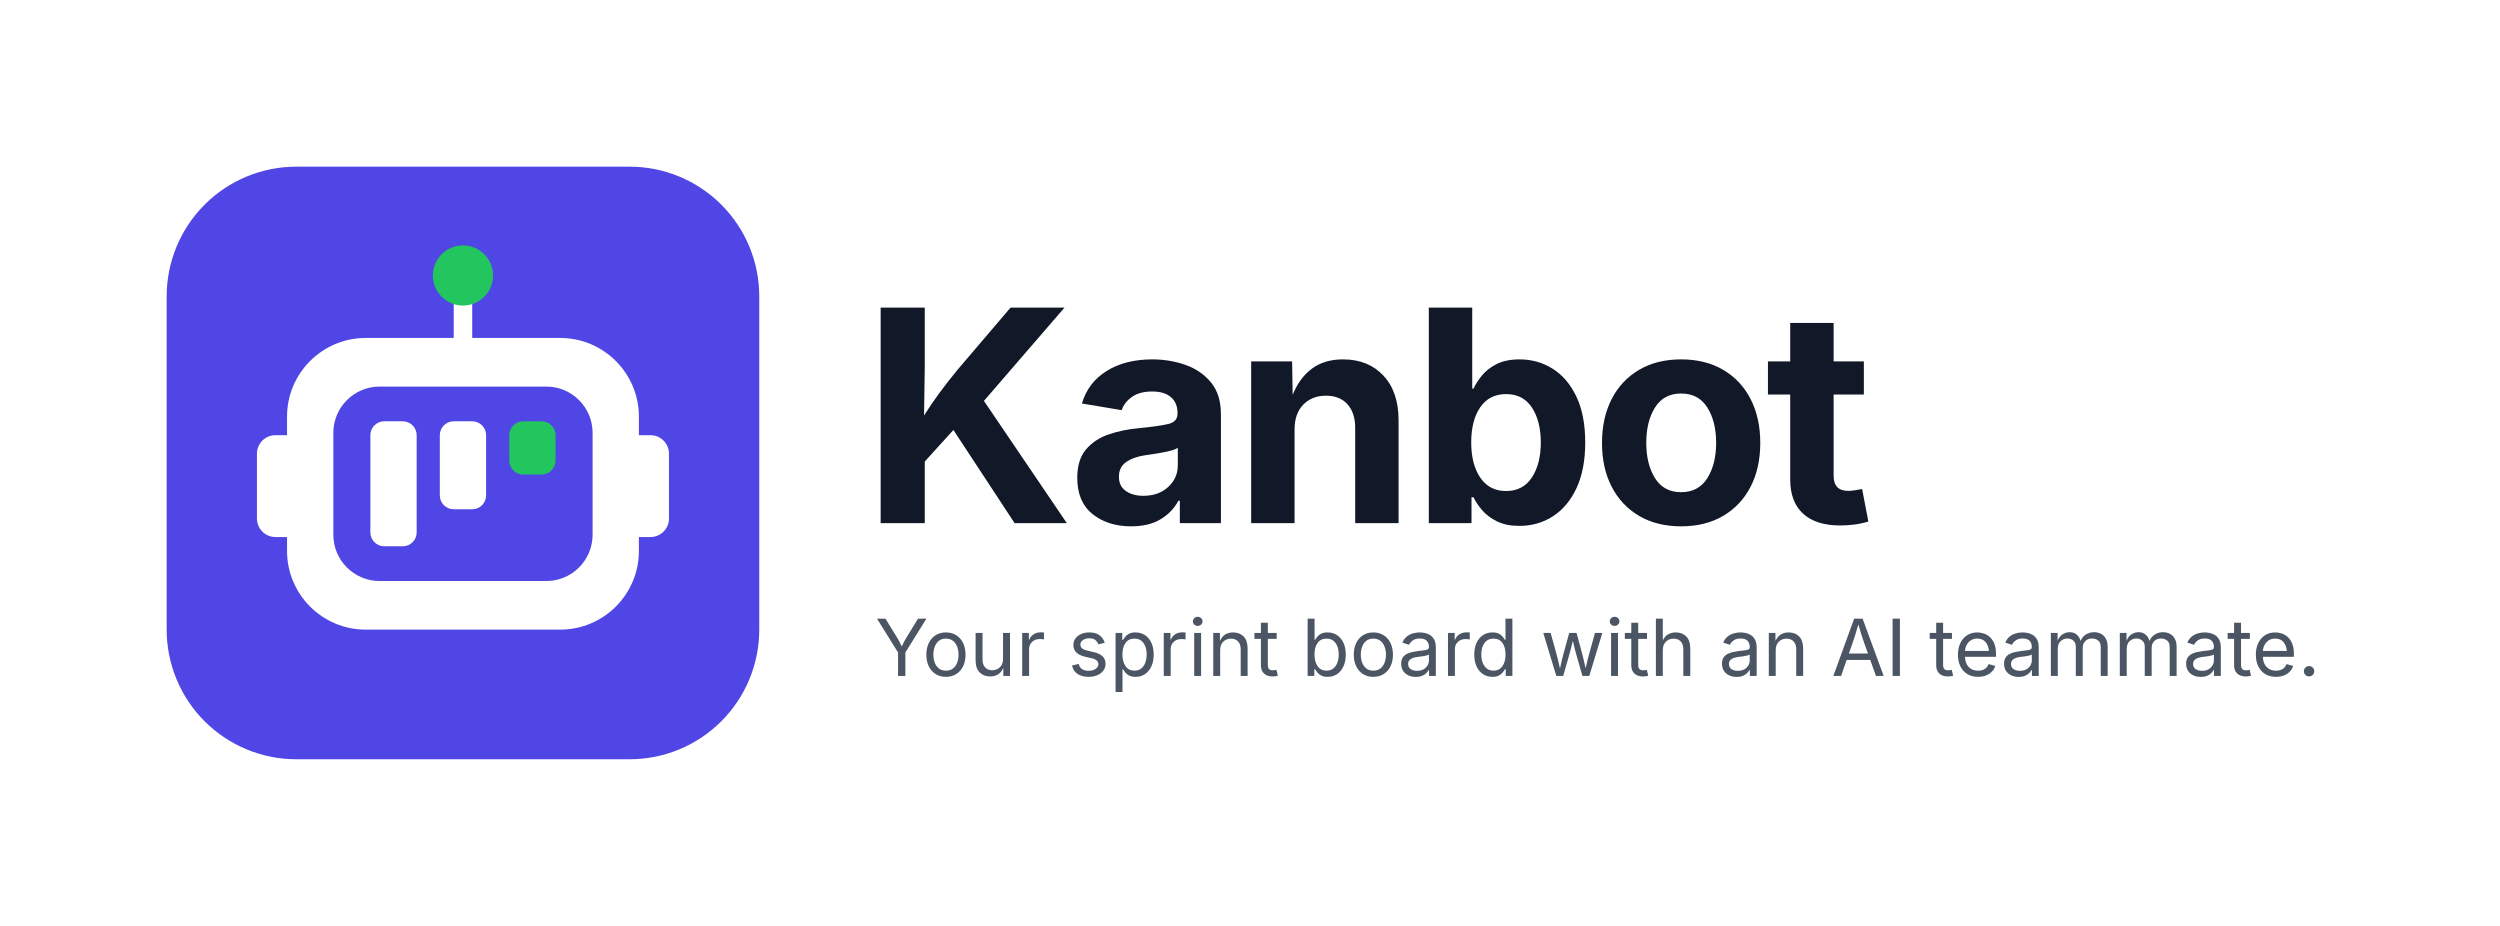
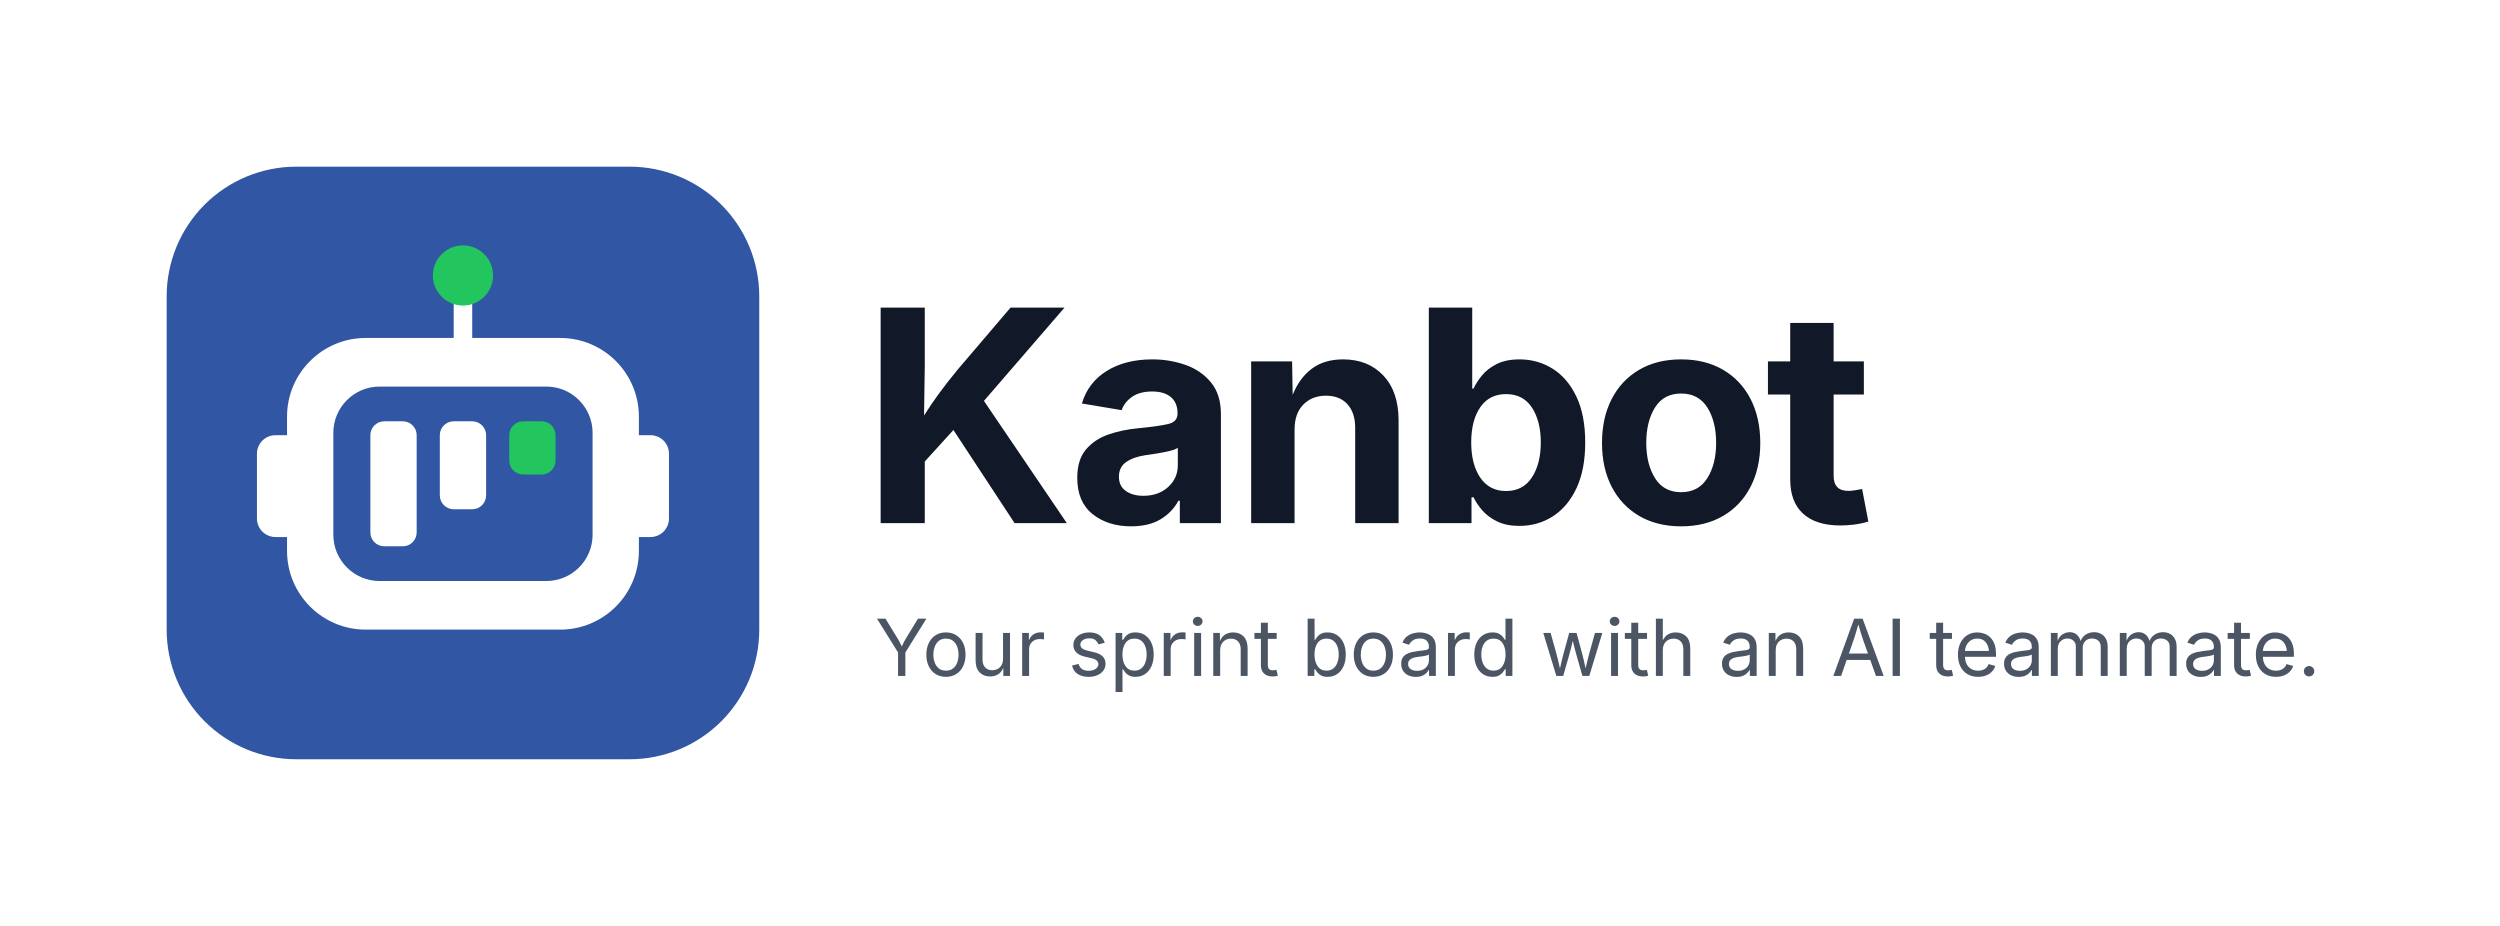
<svg xmlns="http://www.w3.org/2000/svg" width="1080" height="400" viewBox="0 0 1080 400" fill="none">
  <g>
    <g clip-path="url(#clip1)">
      <path transform="matrix(1 0 0 1 0 0)" d="M0 0L1200 0L1200 400L0 400Z" fill="#FFFFFF" />
    </g>
    <g>
      <g clip-path="url(#clip1)">
-         <path transform="matrix(1 0 0 1 72 72)" d="M56 0L200 0C214.852 0 229.096 5.9 239.598 16.402C250.1 26.904 256 41.148 256 56L256 56L256 200C256 214.852 250.1 229.096 239.598 239.598C229.096 250.1 214.852 256 200 256L200 256L56 256C41.148 256 26.904 250.1 16.402 239.598C5.9 229.096 0 214.852 0 200L0 200L0 56C0 41.148 5.9 26.904 16.402 16.402C26.904 5.9 41.148 0 56 0L56 0Z" fill="#4F46E5" />
+         <path transform="matrix(1 0 0 1 72 72)" d="M56 0L200 0C214.852 0 229.096 5.9 239.598 16.402C250.1 26.904 256 41.148 256 56L256 56L256 200C256 214.852 250.1 229.096 239.598 239.598C229.096 250.1 214.852 256 200 256L200 256L56 256C41.148 256 26.904 250.1 16.402 239.598C5.9 229.096 0 214.852 0 200L0 200L0 56C0 41.148 5.9 26.904 16.402 16.402C26.904 5.9 41.148 0 56 0L56 0Z" fill="#3156A3" />
      </g>
      <g clip-path="url(#clip1)">
        <path transform="matrix(1 0 0 1 196 122)" d="M4 0L4 0C6.209 0 8 1.791 8 4L8 4L8 26C8 28.209 6.209 30 4 30L4 30L4 30C1.791 30 0 28.209 0 26L0 26L0 4C0 1.791 1.791 0 4 0L4 0Z" fill="#FFFFFF" />
      </g>
      <g clip-path="url(#clip1)">
        <path transform="matrix(1 0 0 1 187 106)" d="M26 13C26 20.18 20.18 26 13 26C5.82 26 0 20.18 0 13C0 5.82 5.82 0 13 0C20.18 0 26 5.82 26 13" fill="#22C55E" />
      </g>
      <g clip-path="url(#clip1)">
        <path transform="matrix(1 0 0 1 111 188)" d="M8 0L14 0C18.418 0 22 3.582 22 8L22 8L22 36C22 40.418 18.418 44 14 44L14 44L8 44C3.582 44 0 40.418 0 36L0 36L0 8C0 3.582 3.582 0 8 0L8 0Z" fill="#FFFFFF" />
      </g>
      <g clip-path="url(#clip1)">
        <path transform="matrix(1 0 0 1 267 188)" d="M8 0L14 0C18.418 0 22 3.582 22 8L22 8L22 36C22 40.418 18.418 44 14 44L14 44L8 44C3.582 44 0 40.418 0 36L0 36L0 8C0 3.582 3.582 0 8 0L8 0Z" fill="#FFFFFF" />
      </g>
      <g clip-path="url(#clip1)">
        <path transform="matrix(1 0 0 1 124 146)" d="M34 0L118 0C136.778 0 152 15.222 152 34L152 34L152 92C152 110.778 136.778 126 118 126L118 126L34 126C15.222 126 0 110.778 0 92L0 92L0 34C0 15.222 15.222 0 34 0L34 0Z" fill="#FFFFFF" />
      </g>
      <g clip-path="url(#clip1)">
-         <path transform="matrix(1 0 0 1 144 167)" d="M20 0L92 0C103.046 0 112 8.954 112 20L112 20L112 64C112 75.046 103.046 84 92 84L92 84L20 84C8.954 84 0 75.046 0 64L0 64L0 20C0 8.954 8.954 0 20 0L20 0Z" fill="#4F46E5" />
+         <path transform="matrix(1 0 0 1 144 167)" d="M20 0L92 0C103.046 0 112 8.954 112 20L112 20L112 64C112 75.046 103.046 84 92 84L92 84L20 84C8.954 84 0 75.046 0 64L0 64L0 20C0 8.954 8.954 0 20 0L20 0Z" fill="#3156A3" />
      </g>
      <g clip-path="url(#clip1)">
        <path transform="matrix(1 0 0 1 160 182)" d="M6 0L14 0C17.314 0 20 2.686 20 6L20 6L20 48C20 51.314 17.314 54 14 54L14 54L6 54C2.686 54 0 51.314 0 48L0 48L0 6C0 2.686 2.686 0 6 0L6 0Z" fill="#FFFFFF" />
      </g>
      <g clip-path="url(#clip1)">
        <path transform="matrix(1 0 0 1 190 182)" d="M6 0L14 0C17.314 0 20 2.686 20 6L20 6L20 32C20 35.314 17.314 38 14 38L14 38L6 38C2.686 38 0 35.314 0 32L0 32L0 6C0 2.686 2.686 0 6 0L6 0Z" fill="#FFFFFF" />
      </g>
      <g clip-path="url(#clip1)">
        <path transform="matrix(1 0 0 1 220 182)" d="M6 0L14 0C17.314 0 20 2.686 20 6L20 6L20 17C20 20.314 17.314 23 14 23L14 23L6 23C2.686 23 0 20.314 0 17L0 17L0 6C0 2.686 2.686 0 6 0L6 0Z" fill="#22C55E" />
      </g>
    </g>
    <g clip-path="url(#clip1)">
      <path transform="matrix(1 0 0 1 372 101.938)" d="M8.438 124.063L8.438 30.938L27.5 30.938L27.5 56.375L27.188 77.563Q30.25 72.688 33.688 68Q37.125 63.313 41.75 57.688L64.563 30.938L87.875 30.938L53.063 71.25L88.875 124.063L66.313 124.063L39.875 83.813L27.5 97.438L27.5 124.063ZM116.625 125.438Q106.625 125.438 100 120.156Q93.375 114.875 93.375 104.5Q93.375 96.688 97.125 92.25Q100.875 87.813 106.875 85.75Q112.875 83.688 119.75 83.063Q128.75 82.188 132.719 81.219Q136.688 80.25 136.688 76.813L136.688 76.5Q136.688 72.063 133.844 69.625Q131 67.188 125.75 67.188Q120.313 67.188 117 69.531Q113.688 71.875 112.563 75.25L95.375 72.375Q98.063 63.313 106.094 58.313Q114.125 53.313 125.813 53.313Q133.313 53.313 140.094 55.688Q146.875 58.063 151.156 63.281Q155.438 68.5 155.438 77L155.438 124.063L137.688 124.063L137.688 114.375L137.063 114.375Q134.5 119.25 129.438 122.344Q124.375 125.438 116.625 125.438ZM121.938 112.25Q128.5 112.25 132.656 108.438Q136.813 104.625 136.813 99.063L136.813 91.5Q135.688 92.313 133.156 92.906Q130.625 93.5 127.813 93.969Q125 94.438 122.938 94.688Q117.75 95.438 114.563 97.625Q111.375 99.813 111.375 104Q111.375 108.063 114.344 110.156Q117.313 112.25 121.938 112.25ZM187.25 83.625L187.25 124.063L168.5 124.063L168.5 54.188L186.188 54.188L186.438 68.625Q189.375 61.313 194.75 57.313Q200.125 53.313 208.188 53.313Q219.063 53.313 225.625 60.313Q232.188 67.313 232.188 79.625L232.188 124.063L213.438 124.063L213.438 82.875Q213.438 76.375 210.094 72.688Q206.75 69 200.813 69Q194.813 69 191.031 72.844Q187.25 76.688 187.25 83.625ZM284.375 125.25Q278.688 125.25 274.75 123.313Q270.813 121.375 268.344 118.531Q265.875 115.688 264.563 112.875L263.688 112.875L263.688 124.063L245.25 124.063L245.25 30.938L264 30.938L264 65.938L264.563 65.938Q265.813 63.188 268.219 60.25Q270.625 57.313 274.594 55.313Q278.563 53.313 284.5 53.313Q292.25 53.313 298.688 57.313Q305.125 61.313 308.969 69.313Q312.813 77.313 312.813 89.25Q312.813 100.875 309.063 108.906Q305.313 116.938 298.875 121.094Q292.438 125.25 284.375 125.25ZM278.625 110.188Q285.938 110.188 289.781 104.313Q293.625 98.438 293.625 89.188Q293.625 80 289.813 74.156Q286 68.313 278.625 68.313Q271.375 68.313 267.469 74Q263.563 79.688 263.563 89.188Q263.563 98.688 267.5 104.438Q271.438 110.188 278.625 110.188ZM354.25 125.438Q343.75 125.438 336.063 120.906Q328.375 116.375 324.219 108.281Q320.063 100.188 320.063 89.438Q320.063 78.625 324.219 70.5Q328.375 62.375 336.063 57.844Q343.75 53.313 354.25 53.313Q364.75 53.313 372.438 57.844Q380.125 62.375 384.281 70.5Q388.438 78.625 388.438 89.438Q388.438 100.188 384.281 108.281Q380.125 116.375 372.438 120.906Q364.75 125.438 354.25 125.438ZM354.25 110.688Q361.75 110.688 365.563 104.625Q369.375 98.563 369.375 89.375Q369.375 80.125 365.563 74.094Q361.75 68.063 354.25 68.063Q346.75 68.063 342.969 74.094Q339.188 80.125 339.188 89.375Q339.188 98.563 342.969 104.625Q346.75 110.688 354.25 110.688ZM433.188 54.188L433.188 68.5L420.125 68.5L420.125 103.625Q420.125 110.125 426.5 110.125Q427.563 110.125 429.469 109.844Q431.375 109.563 432.438 109.313L435.125 123.375Q432 124.313 428.906 124.688Q425.813 125.063 423 125.063Q412.5 125.063 406.938 119.969Q401.375 114.875 401.375 105.25L401.375 68.5L391.75 68.5L391.75 54.188L401.375 54.188L401.375 37.563L420.125 37.563L420.125 54.188Z" fill="#111827" />
    </g>
    <g clip-path="url(#clip1)">
      <path transform="matrix(1 0 0 1 378 259.132)" d="M9.961 32.868L9.961 22.741L0.863 8.132L4.516 8.132L9.413 16.117Q10.044 17.146 10.559 18.068Q11.073 18.989 11.571 20.151Q12.069 18.956 12.584 18.026Q13.099 17.097 13.696 16.117L18.577 8.132L22.213 8.132L13.115 22.741L13.115 32.868ZM30.63 33.267Q28.106 33.267 26.206 32.071Q24.305 30.876 23.242 28.718Q22.18 26.56 22.18 23.704Q22.18 20.799 23.242 18.632Q24.305 16.466 26.206 15.271Q28.106 14.075 30.63 14.075Q33.17 14.075 35.079 15.271Q36.988 16.466 38.051 18.632Q39.113 20.799 39.113 23.704Q39.113 26.56 38.051 28.718Q36.988 30.876 35.079 32.071Q33.17 33.267 30.63 33.267ZM30.63 30.594Q32.506 30.594 33.718 29.631Q34.93 28.668 35.511 27.099Q36.092 25.53 36.092 23.704Q36.092 21.861 35.511 20.276Q34.93 18.69 33.718 17.719Q32.506 16.748 30.63 16.748Q28.771 16.748 27.575 17.719Q26.38 18.69 25.799 20.268Q25.218 21.845 25.218 23.704Q25.218 25.53 25.799 27.099Q26.38 28.668 27.575 29.631Q28.771 30.594 30.63 30.594ZM49.755 33.101Q46.949 33.101 45.206 31.357Q43.463 29.614 43.463 26.095L43.463 14.308L46.451 14.308L46.451 25.846Q46.451 27.987 47.58 29.199Q48.709 30.411 50.651 30.411Q52.644 30.411 53.98 29.108Q55.316 27.805 55.316 25.431L55.316 14.308L58.321 14.308L58.321 32.868L55.433 32.868L55.433 29.398Q54.52 31.424 53.05 32.262Q51.581 33.101 49.755 33.101ZM63.584 32.868L63.584 14.308L66.473 14.308L66.473 17.163L66.672 17.163Q67.187 15.752 68.506 14.897Q69.826 14.042 71.486 14.042Q71.818 14.042 72.275 14.059Q72.731 14.075 72.997 14.092L72.997 17.097Q72.864 17.063 72.333 16.997Q71.802 16.931 71.204 16.931Q69.195 16.931 67.884 18.151Q66.572 19.371 66.572 21.247L66.572 32.868ZM92.271 33.267Q89.416 33.267 87.523 32.021Q85.631 30.776 85.133 28.369L87.972 27.688Q88.37 29.216 89.474 29.93Q90.578 30.644 92.238 30.644Q94.181 30.644 95.334 29.813Q96.488 28.983 96.488 27.838Q96.488 25.929 93.766 25.281L90.678 24.551Q85.697 23.372 85.697 19.487Q85.697 17.894 86.594 16.673Q87.49 15.453 89.042 14.764Q90.595 14.075 92.57 14.075Q95.442 14.075 97.028 15.329Q98.613 16.582 99.244 18.541L96.538 19.238Q96.156 18.242 95.268 17.429Q94.38 16.615 92.587 16.615Q90.927 16.615 89.823 17.379Q88.719 18.143 88.719 19.305Q88.719 20.334 89.466 20.957Q90.213 21.579 91.84 21.961L94.646 22.625Q97.169 23.223 98.381 24.476Q99.593 25.729 99.593 27.639Q99.593 29.266 98.671 30.536Q97.75 31.806 96.098 32.536Q94.446 33.267 92.271 33.267ZM103.926 39.808L103.926 14.308L106.814 14.308L106.814 17.279L107.146 17.279Q107.462 16.781 108.026 16.026Q108.591 15.271 109.653 14.673Q110.716 14.075 112.525 14.075Q114.85 14.075 116.618 15.237Q118.386 16.399 119.39 18.549Q120.395 20.699 120.395 23.638Q120.395 26.593 119.398 28.751Q118.402 30.909 116.634 32.088Q114.866 33.267 112.542 33.267Q110.782 33.267 109.703 32.661Q108.624 32.055 108.043 31.283Q107.462 30.511 107.146 29.996L106.914 29.996L106.914 39.808ZM112.094 30.594Q113.837 30.594 115.007 29.656Q116.178 28.718 116.767 27.132Q117.356 25.547 117.356 23.604Q117.356 21.679 116.775 20.126Q116.194 18.574 115.024 17.661Q113.854 16.748 112.094 16.748Q109.537 16.748 108.209 18.641Q106.881 20.533 106.881 23.604Q106.881 26.709 108.226 28.651Q109.57 30.594 112.094 30.594ZM124.744 32.868L124.744 14.308L127.633 14.308L127.633 17.163L127.832 17.163Q128.347 15.752 129.667 14.897Q130.986 14.042 132.646 14.042Q132.979 14.042 133.435 14.059Q133.892 14.075 134.157 14.092L134.157 17.097Q134.024 17.063 133.493 16.997Q132.962 16.931 132.364 16.931Q130.355 16.931 129.044 18.151Q127.732 19.371 127.732 21.247L127.732 32.868ZM137.893 32.868L137.893 14.308L140.881 14.308L140.881 32.868ZM139.403 11.27Q138.557 11.27 137.942 10.688Q137.328 10.107 137.328 9.294Q137.328 8.464 137.942 7.891Q138.557 7.318 139.403 7.318Q140.267 7.318 140.881 7.891Q141.495 8.464 141.495 9.294Q141.495 10.107 140.881 10.688Q140.267 11.27 139.403 11.27ZM149.115 21.745L149.115 32.868L146.127 32.868L146.127 14.308L148.999 14.308L149.016 17.744Q149.912 15.769 151.365 14.922Q152.817 14.075 154.693 14.075Q157.516 14.075 159.242 15.818Q160.969 17.562 160.969 21.081L160.969 32.868L157.98 32.868L157.98 21.33Q157.98 19.188 156.86 17.977Q155.739 16.765 153.797 16.765Q151.788 16.765 150.452 18.068Q149.115 19.371 149.115 21.745ZM173.52 14.308L173.52 16.864L169.701 16.864L169.701 28.054Q169.701 29.299 170.208 29.872Q170.714 30.444 171.893 30.444Q172.175 30.444 172.615 30.378Q173.055 30.312 173.42 30.245L174.034 32.769Q173.569 32.935 172.98 33.018Q172.391 33.101 171.81 33.101Q169.402 33.101 168.058 31.831Q166.713 30.561 166.713 28.286L166.713 16.864L163.924 16.864L163.924 14.308L166.713 14.308L166.713 9.892L169.701 9.892L169.701 14.308ZM195.517 33.267Q193.757 33.267 192.678 32.661Q191.599 32.055 191.018 31.283Q190.437 30.511 190.121 29.996L189.789 29.996L189.789 32.868L186.9 32.868L186.9 8.132L189.889 8.132L189.889 17.279L190.121 17.279Q190.437 16.781 191.001 16.026Q191.565 15.271 192.628 14.673Q193.69 14.075 195.5 14.075Q197.824 14.075 199.592 15.237Q201.36 16.399 202.365 18.549Q203.369 20.699 203.369 23.638Q203.369 26.593 202.373 28.751Q201.377 30.909 199.609 32.088Q197.841 33.267 195.517 33.267ZM195.068 30.594Q196.812 30.594 197.982 29.656Q199.152 28.718 199.742 27.132Q200.331 25.547 200.331 23.604Q200.331 21.679 199.75 20.126Q199.169 18.574 197.999 17.661Q196.828 16.748 195.068 16.748Q192.512 16.748 191.184 18.641Q189.855 20.533 189.855 23.604Q189.855 26.709 191.2 28.651Q192.545 30.594 195.068 30.594ZM215.272 33.267Q212.749 33.267 210.848 32.071Q208.947 30.876 207.885 28.718Q206.822 26.56 206.822 23.704Q206.822 20.799 207.885 18.632Q208.947 16.466 210.848 15.271Q212.749 14.075 215.272 14.075Q217.813 14.075 219.722 15.271Q221.631 16.466 222.693 18.632Q223.756 20.799 223.756 23.704Q223.756 26.56 222.693 28.718Q221.631 30.876 219.722 32.071Q217.813 33.267 215.272 33.267ZM215.272 30.594Q217.148 30.594 218.36 29.631Q219.572 28.668 220.153 27.099Q220.734 25.53 220.734 23.704Q220.734 21.861 220.153 20.276Q219.572 18.69 218.36 17.719Q217.148 16.748 215.272 16.748Q213.413 16.748 212.218 17.719Q211.022 18.69 210.441 20.268Q209.86 21.845 209.86 23.704Q209.86 25.53 210.441 27.099Q211.022 28.668 212.218 29.631Q213.413 30.594 215.272 30.594ZM233.634 33.3Q231.874 33.3 230.438 32.636Q229.002 31.972 228.155 30.693Q227.309 29.415 227.309 27.589Q227.309 25.995 227.939 24.999Q228.57 24.003 229.625 23.43Q230.679 22.857 231.957 22.575Q233.235 22.293 234.53 22.127Q236.19 21.911 237.236 21.795Q238.282 21.679 238.789 21.396Q239.295 21.114 239.295 20.434L239.295 20.334Q239.295 18.607 238.315 17.653Q237.336 16.698 235.41 16.698Q233.401 16.698 232.272 17.57Q231.144 18.441 230.712 19.421L227.84 18.475Q228.554 16.781 229.766 15.827Q230.978 14.872 232.438 14.474Q233.899 14.075 235.327 14.075Q236.257 14.075 237.444 14.299Q238.631 14.523 239.735 15.188Q240.839 15.852 241.561 17.155Q242.283 18.458 242.283 20.633L242.283 32.868L239.345 32.868L239.345 30.345L239.146 30.345Q238.83 30.992 238.133 31.681Q237.436 32.37 236.323 32.835Q235.211 33.3 233.634 33.3ZM234.148 30.66Q235.809 30.66 236.954 30.013Q238.1 29.365 238.697 28.328Q239.295 27.29 239.295 26.161L239.295 23.588Q239.112 23.804 238.498 23.978Q237.884 24.152 237.095 24.285Q236.307 24.418 235.568 24.509Q234.829 24.601 234.397 24.65Q233.318 24.783 232.38 25.107Q231.442 25.431 230.878 26.053Q230.313 26.676 230.313 27.738Q230.313 29.183 231.401 29.921Q232.488 30.66 234.148 30.66ZM247.529 32.868L247.529 14.308L250.418 14.308L250.418 17.163L250.617 17.163Q251.132 15.752 252.452 14.897Q253.771 14.042 255.432 14.042Q255.764 14.042 256.22 14.059Q256.677 14.075 256.942 14.092L256.942 17.097Q256.81 17.063 256.278 16.997Q255.747 16.931 255.149 16.931Q253.141 16.931 251.829 18.151Q250.518 19.371 250.518 21.247L250.518 32.868ZM266.737 33.267Q264.43 33.267 262.653 32.088Q260.877 30.909 259.881 28.751Q258.885 26.593 258.885 23.638Q258.885 20.699 259.889 18.549Q260.894 16.399 262.67 15.237Q264.446 14.075 266.754 14.075Q268.563 14.075 269.626 14.673Q270.688 15.271 271.261 16.026Q271.834 16.781 272.133 17.279L272.365 17.279L272.365 8.132L275.354 8.132L275.354 32.868L272.465 32.868L272.465 29.996L272.133 29.996Q271.834 30.511 271.245 31.283Q270.655 32.055 269.584 32.661Q268.514 33.267 266.737 33.267ZM267.186 30.594Q269.709 30.594 271.054 28.651Q272.398 26.709 272.398 23.604Q272.398 20.533 271.079 18.641Q269.759 16.748 267.186 16.748Q265.426 16.748 264.255 17.661Q263.085 18.574 262.504 20.126Q261.923 21.679 261.923 23.604Q261.923 25.547 262.512 27.132Q263.102 28.718 264.28 29.656Q265.459 30.594 267.186 30.594ZM294.329 32.868L288.701 14.308L291.872 14.308L294.13 22.409Q294.528 23.854 294.993 25.655Q295.458 27.456 295.906 29.664Q296.354 27.539 296.794 25.746Q297.234 23.953 297.666 22.409L299.891 14.308L303.078 14.308L305.27 22.409Q305.668 23.903 306.108 25.688Q306.548 27.473 306.979 29.614Q307.444 27.489 307.901 25.705Q308.357 23.92 308.772 22.409L311.03 14.308L314.201 14.308L308.573 32.868L305.602 32.868L303.194 24.468Q302.729 22.874 302.306 21.181Q301.883 19.487 301.451 17.711Q301.036 19.487 300.596 21.197Q300.156 22.907 299.708 24.468L297.301 32.868ZM317.986 32.868L317.986 14.308L320.975 14.308L320.975 32.868ZM319.497 11.27Q318.65 11.27 318.036 10.688Q317.422 10.107 317.422 9.294Q317.422 8.464 318.036 7.891Q318.65 7.318 319.497 7.318Q320.36 7.318 320.975 7.891Q321.589 8.464 321.589 9.294Q321.589 10.107 320.975 10.688Q320.36 11.27 319.497 11.27ZM333.525 14.308L333.525 16.864L329.707 16.864L329.707 28.054Q329.707 29.299 330.213 29.872Q330.72 30.444 331.898 30.444Q332.181 30.444 332.621 30.378Q333.061 30.312 333.426 30.245L334.04 32.769Q333.575 32.935 332.986 33.018Q332.396 33.101 331.815 33.101Q329.408 33.101 328.063 31.831Q326.719 30.561 326.719 28.286L326.719 16.864L323.93 16.864L323.93 14.308L326.719 14.308L326.719 9.892L329.707 9.892L329.707 14.308ZM340.332 21.745L340.332 32.868L337.344 32.868L337.344 8.132L340.332 8.132L340.332 17.528Q341.245 15.669 342.665 14.872Q344.084 14.075 345.91 14.075Q348.732 14.075 350.467 15.818Q352.202 17.562 352.202 21.081L352.202 32.868L349.197 32.868L349.197 21.33Q349.197 19.188 348.077 17.977Q346.956 16.765 345.014 16.765Q343.005 16.765 341.668 18.068Q340.332 19.371 340.332 21.745ZM372.224 33.3Q370.464 33.3 369.028 32.636Q367.592 31.972 366.745 30.693Q365.898 29.415 365.898 27.589Q365.898 25.995 366.529 24.999Q367.16 24.003 368.214 23.43Q369.269 22.857 370.547 22.575Q371.825 22.293 373.12 22.127Q374.78 21.911 375.826 21.795Q376.872 21.679 377.378 21.396Q377.885 21.114 377.885 20.434L377.885 20.334Q377.885 18.607 376.905 17.653Q375.926 16.698 374 16.698Q371.991 16.698 370.862 17.57Q369.733 18.441 369.302 19.421L366.43 18.475Q367.144 16.781 368.355 15.827Q369.567 14.872 371.028 14.474Q372.489 14.075 373.917 14.075Q374.847 14.075 376.034 14.299Q377.221 14.523 378.325 15.188Q379.429 15.852 380.151 17.155Q380.873 18.458 380.873 20.633L380.873 32.868L377.935 32.868L377.935 30.345L377.735 30.345Q377.42 30.992 376.723 31.681Q376.025 32.37 374.913 32.835Q373.801 33.3 372.224 33.3ZM372.738 30.66Q374.398 30.66 375.544 30.013Q376.689 29.365 377.287 28.328Q377.885 27.29 377.885 26.161L377.885 23.588Q377.702 23.804 377.088 23.978Q376.474 24.152 375.685 24.285Q374.896 24.418 374.158 24.509Q373.419 24.601 372.987 24.65Q371.908 24.783 370.97 25.107Q370.032 25.431 369.468 26.053Q368.903 26.676 368.903 27.738Q368.903 29.183 369.991 29.921Q371.078 30.66 372.738 30.66ZM389.107 21.745L389.107 32.868L386.119 32.868L386.119 14.308L388.991 14.308L389.008 17.744Q389.904 15.769 391.357 14.922Q392.81 14.075 394.686 14.075Q397.508 14.075 399.234 15.818Q400.961 17.562 400.961 21.081L400.961 32.868L397.973 32.868L397.973 21.33Q397.973 19.188 396.852 17.977Q395.731 16.765 393.789 16.765Q391.78 16.765 390.444 18.068Q389.107 19.371 389.107 21.745ZM414.01 32.868L422.991 8.132L426.644 8.132L435.741 32.868L432.421 32.868L429.947 25.962L419.754 25.962L417.363 32.868ZM420.717 23.206L428.968 23.206L427.175 18.192Q426.727 16.947 426.162 15.146Q425.598 13.345 424.801 10.655Q424.021 13.395 423.439 15.221Q422.858 17.047 422.46 18.192ZM442.764 8.132L442.764 32.868L439.609 32.868L439.609 8.132ZM465.242 14.308L465.242 16.864L461.424 16.864L461.424 28.054Q461.424 29.299 461.93 29.872Q462.437 30.444 463.615 30.444Q463.897 30.444 464.337 30.378Q464.777 30.312 465.143 30.245L465.757 32.769Q465.292 32.935 464.703 33.018Q464.113 33.101 463.532 33.101Q461.125 33.101 459.78 31.831Q458.436 30.561 458.436 28.286L458.436 16.864L455.646 16.864L455.646 14.308L458.436 14.308L458.436 9.892L461.424 9.892L461.424 14.308ZM476.531 33.267Q473.842 33.267 471.891 32.071Q469.94 30.876 468.886 28.734Q467.832 26.593 467.832 23.737Q467.832 20.882 468.861 18.707Q469.891 16.532 471.775 15.304Q473.659 14.075 476.183 14.075Q477.66 14.075 479.096 14.565Q480.532 15.055 481.703 16.142Q482.873 17.229 483.57 19.006Q484.268 20.782 484.268 23.355L484.268 24.601L470.854 24.601Q470.97 27.506 472.522 29.058Q474.074 30.61 476.548 30.61Q478.191 30.61 479.378 29.888Q480.565 29.166 481.08 27.755L483.969 28.552Q483.321 30.66 481.354 31.963Q479.387 33.267 476.531 33.267ZM470.87 22.077L481.229 22.077Q481.014 19.703 479.744 18.217Q478.474 16.731 476.183 16.731Q474.589 16.731 473.435 17.479Q472.281 18.226 471.617 19.438Q470.953 20.649 470.87 22.077ZM494.079 33.3Q492.319 33.3 490.883 32.636Q489.447 31.972 488.601 30.693Q487.754 29.415 487.754 27.589Q487.754 25.995 488.385 24.999Q489.016 24.003 490.07 23.43Q491.124 22.857 492.402 22.575Q493.681 22.293 494.976 22.127Q496.636 21.911 497.682 21.795Q498.728 21.679 499.234 21.396Q499.74 21.114 499.74 20.434L499.74 20.334Q499.74 18.607 498.761 17.653Q497.781 16.698 495.855 16.698Q493.847 16.698 492.718 17.57Q491.589 18.441 491.157 19.421L488.285 18.475Q488.999 16.781 490.211 15.827Q491.423 14.872 492.884 14.474Q494.345 14.075 495.772 14.075Q496.702 14.075 497.889 14.299Q499.076 14.523 500.18 15.188Q501.284 15.852 502.006 17.155Q502.729 18.458 502.729 20.633L502.729 32.868L499.79 32.868L499.79 30.345L499.591 30.345Q499.275 30.992 498.578 31.681Q497.881 32.37 496.769 32.835Q495.656 33.3 494.079 33.3ZM494.594 30.66Q496.254 30.66 497.399 30.013Q498.545 29.365 499.143 28.328Q499.74 27.29 499.74 26.161L499.74 23.588Q499.558 23.804 498.943 23.978Q498.329 24.152 497.541 24.285Q496.752 24.418 496.013 24.509Q495.274 24.601 494.843 24.65Q493.764 24.783 492.826 25.107Q491.888 25.431 491.323 26.053Q490.759 26.676 490.759 27.738Q490.759 29.183 491.846 29.921Q492.934 30.66 494.594 30.66ZM507.975 32.868L507.975 14.308L510.88 14.308L510.896 17.711Q511.577 15.835 513.013 14.905Q514.449 13.976 516.093 13.976Q517.919 13.976 519.123 15.013Q520.326 16.051 520.824 17.761Q521.488 16.001 523.074 14.988Q524.659 13.976 526.668 13.976Q528.278 13.976 529.606 14.673Q530.935 15.37 531.723 16.781Q532.512 18.192 532.512 20.351L532.512 32.868L529.523 32.868L529.523 20.434Q529.523 18.425 528.395 17.562Q527.266 16.698 525.771 16.698Q523.896 16.698 522.816 17.844Q521.737 18.989 521.737 20.749L521.737 32.868L518.749 32.868L518.749 20.135Q518.749 18.591 517.72 17.645Q516.69 16.698 515.113 16.698Q513.486 16.698 512.225 17.827Q510.963 18.956 510.963 21.181L510.963 32.868ZM537.758 32.868L537.758 14.308L540.663 14.308L540.68 17.711Q541.36 15.835 542.796 14.905Q544.232 13.976 545.876 13.976Q547.702 13.976 548.906 15.013Q550.109 16.051 550.607 17.761Q551.271 16.001 552.857 14.988Q554.442 13.976 556.451 13.976Q558.062 13.976 559.39 14.673Q560.718 15.37 561.506 16.781Q562.295 18.192 562.295 20.351L562.295 32.868L559.307 32.868L559.307 20.434Q559.307 18.425 558.178 17.562Q557.049 16.698 555.555 16.698Q553.679 16.698 552.6 17.844Q551.521 18.989 551.521 20.749L551.521 32.868L548.532 32.868L548.532 20.135Q548.532 18.591 547.503 17.645Q546.474 16.698 544.896 16.698Q543.27 16.698 542.008 17.827Q540.746 18.956 540.746 21.181L540.746 32.868ZM572.737 33.3Q570.978 33.3 569.542 32.636Q568.105 31.972 567.259 30.693Q566.412 29.415 566.412 27.589Q566.412 25.995 567.043 24.999Q567.674 24.003 568.728 23.43Q569.782 22.857 571.061 22.575Q572.339 22.293 573.634 22.127Q575.294 21.911 576.34 21.795Q577.386 21.679 577.892 21.396Q578.398 21.114 578.398 20.434L578.398 20.334Q578.398 18.607 577.419 17.653Q576.439 16.698 574.514 16.698Q572.505 16.698 571.376 17.57Q570.247 18.441 569.815 19.421L566.943 18.475Q567.657 16.781 568.869 15.827Q570.081 14.872 571.542 14.474Q573.003 14.075 574.431 14.075Q575.36 14.075 576.547 14.299Q577.734 14.523 578.838 15.188Q579.942 15.852 580.665 17.155Q581.387 18.458 581.387 20.633L581.387 32.868L578.448 32.868L578.448 30.345L578.249 30.345Q577.934 30.992 577.236 31.681Q576.539 32.37 575.427 32.835Q574.314 33.3 572.737 33.3ZM573.252 30.66Q574.912 30.66 576.058 30.013Q577.203 29.365 577.801 28.328Q578.398 27.29 578.398 26.161L578.398 23.588Q578.216 23.804 577.602 23.978Q576.987 24.152 576.199 24.285Q575.41 24.418 574.671 24.509Q573.933 24.601 573.501 24.65Q572.422 24.783 571.484 25.107Q570.546 25.431 569.981 26.053Q569.417 26.676 569.417 27.738Q569.417 29.183 570.504 29.921Q571.592 30.66 573.252 30.66ZM593.938 14.308L593.938 16.864L590.119 16.864L590.119 28.054Q590.119 29.299 590.625 29.872Q591.132 30.444 592.311 30.444Q592.593 30.444 593.033 30.378Q593.473 30.312 593.838 30.245L594.452 32.769Q593.987 32.935 593.398 33.018Q592.809 33.101 592.228 33.101Q589.82 33.101 588.476 31.831Q587.131 30.561 587.131 28.286L587.131 16.864L584.342 16.864L584.342 14.308L587.131 14.308L587.131 9.892L590.119 9.892L590.119 14.308ZM605.227 33.267Q602.537 33.267 600.586 32.071Q598.636 30.876 597.582 28.734Q596.527 26.593 596.527 23.737Q596.527 20.882 597.557 18.707Q598.586 16.532 600.47 15.304Q602.354 14.075 604.878 14.075Q606.355 14.075 607.792 14.565Q609.228 15.055 610.398 16.142Q611.568 17.229 612.266 19.006Q612.963 20.782 612.963 23.355L612.963 24.601L599.549 24.601Q599.665 27.506 601.217 29.058Q602.77 30.61 605.243 30.61Q606.887 30.61 608.074 29.888Q609.261 29.166 609.775 27.755L612.664 28.552Q612.017 30.66 610.049 31.963Q608.082 33.267 605.227 33.267ZM599.565 22.077L609.925 22.077Q609.709 19.703 608.439 18.217Q607.169 16.731 604.878 16.731Q603.284 16.731 602.13 17.479Q600.977 18.226 600.313 19.438Q599.648 20.649 599.565 22.077ZM619.521 33.084Q618.591 33.084 617.935 32.428Q617.279 31.772 617.279 30.843Q617.279 29.913 617.935 29.257Q618.591 28.602 619.521 28.602Q620.45 28.602 621.106 29.257Q621.762 29.913 621.762 30.843Q621.762 31.772 621.106 32.428Q620.45 33.084 619.521 33.084Z" fill="#4B5563" />
    </g>
  </g>
  <defs>
    <clipPath id="clip1">
      <path d="M0 0L1080 0L1080 400L0 400Z" />
    </clipPath>
  </defs>
</svg>
